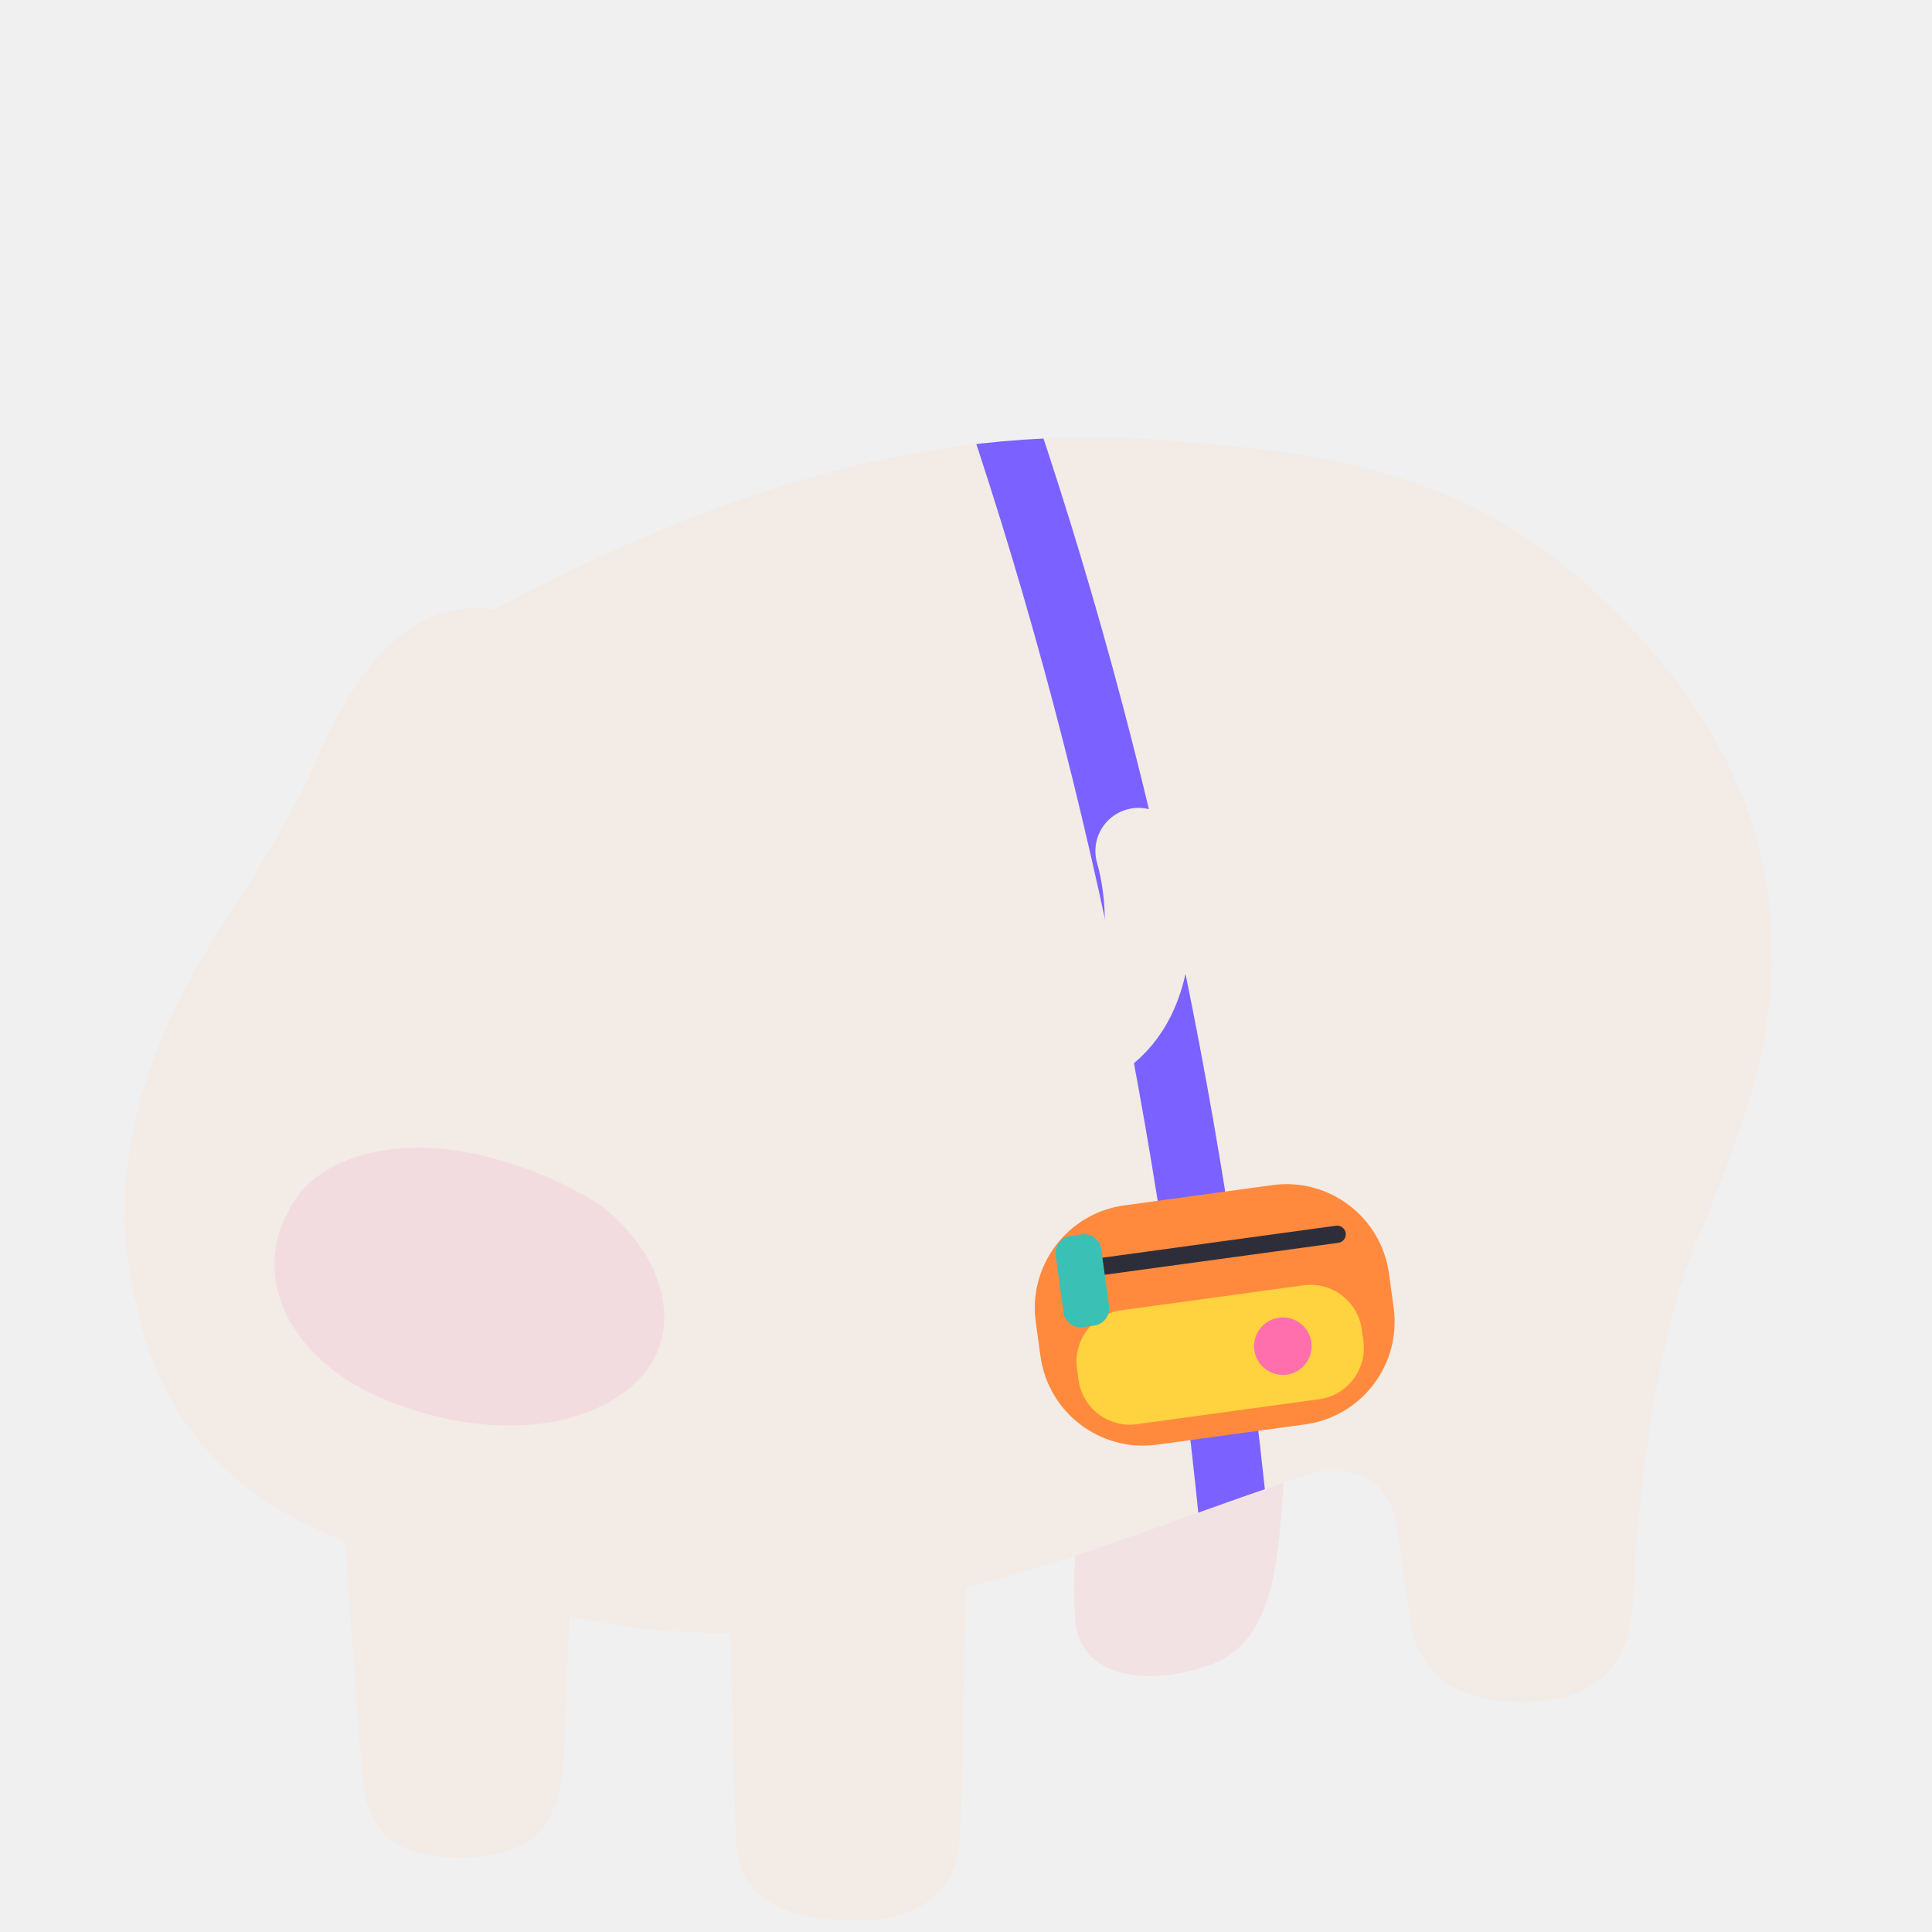
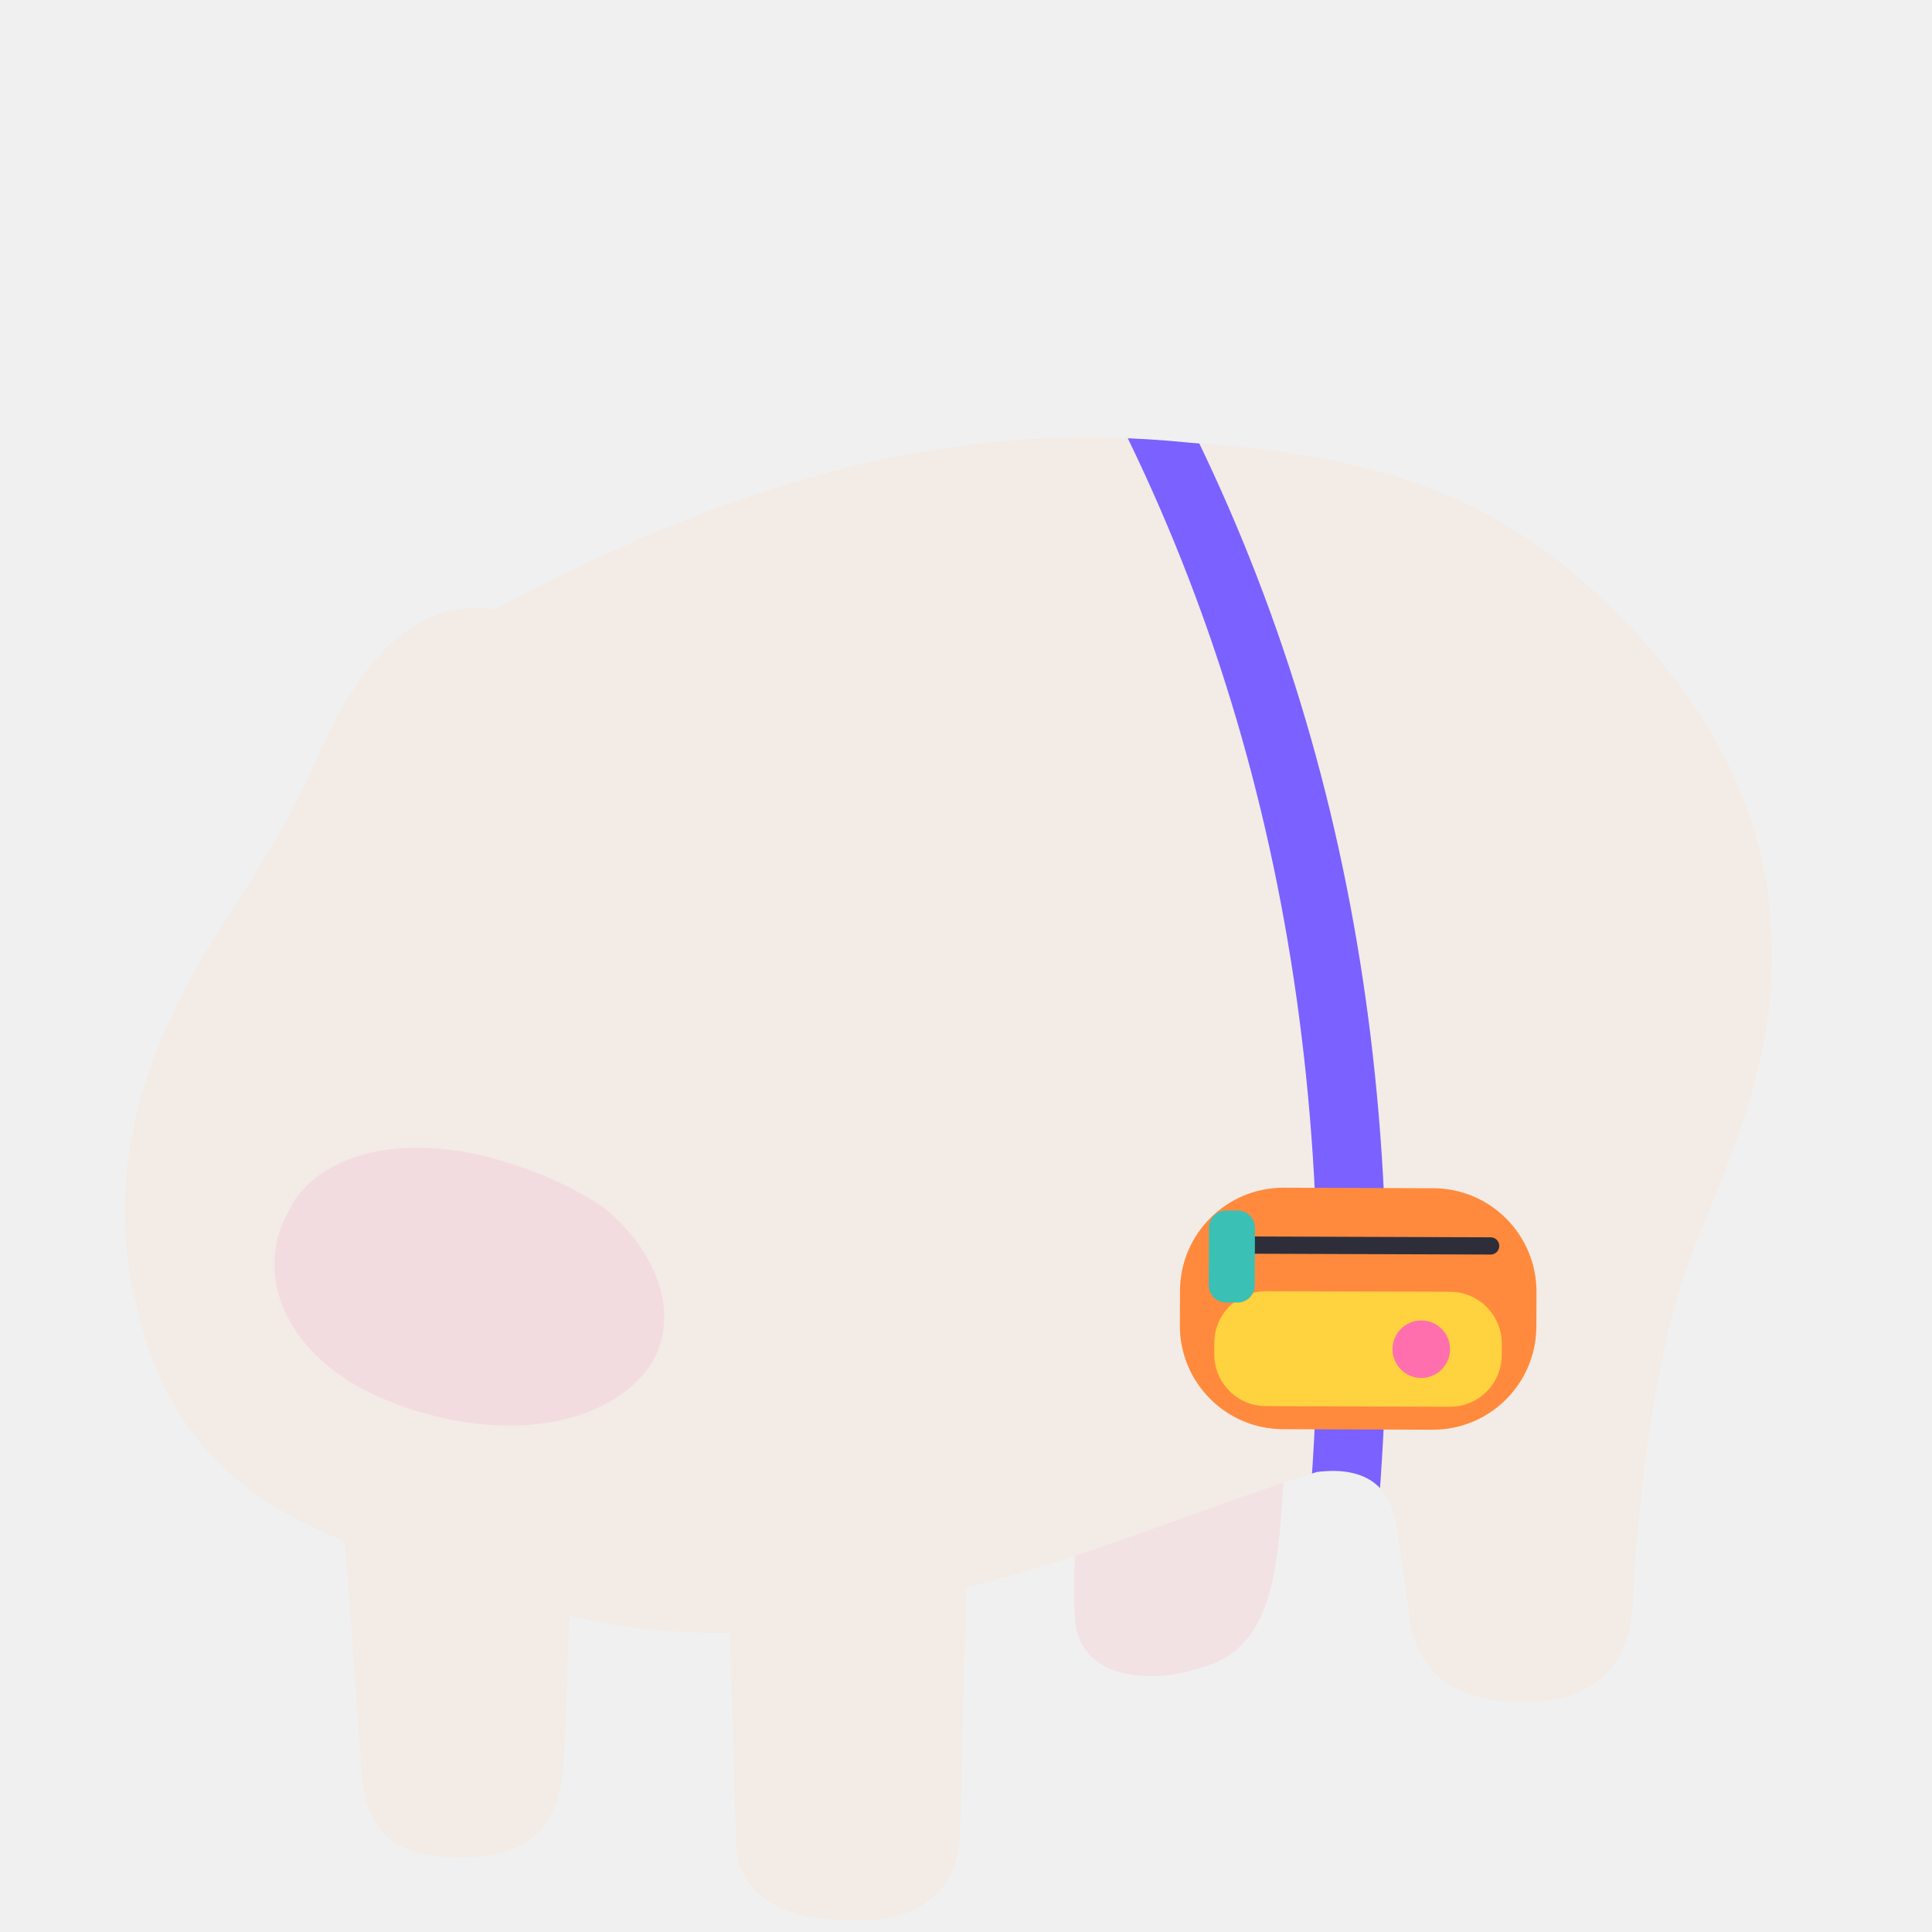
<svg xmlns="http://www.w3.org/2000/svg" viewBox="24 -36 336 336" width="128" height="128" role="img" aria-label="多巴胺腰包">
  <style>@media (prefers-reduced-motion:reduce){*{animation:none!important}}</style>
  <g opacity=".18">
    <path fill="#FF9FA5" d="M214 210C213 221 210 232 211 246C212 256 224 257 233 254C244 251 246 240 247 225L248 211Z" />
    <path fill="#FFD1AF" d="M110 70C155 46 192 37 231 41C259 43 279 48 298 64C320 83 332 105 332 128C333 146 326 163 319 180C312 197 309 223 308 241C308 254 301 260 289 260C277 260 270 255 269 244L267 230C266 222 261 219 253 220C231 227 213 235 192 240L191 282C191 292 185 298 173 298C159 298 152 293 152 284L151 248C140 248 131 247 123 245L122 271C121 282 116 287 104 287C93 287 88 283 87 273L84 232C63 224 52 210 48 192C42 170 48 148 62 126C69 115 75 106 80 94C87 79 96 68 110 70Z" />
    <path fill="#FF8195" d="M108 165C91 161 78 166 74 175C68 186 74 200 90 207C106 214 125 214 135 204C143 196 140 183 129 174C123 170 116 167 108 165Z" />
  </g>
  <g class="w-fannypack" data-wear="fannypack" data-slot="waist">
    <style>.w-fannypack-tab{animation:w-fannypack-jiggle 1.4s ease-in-out infinite;transform-box:fill-box;transform-origin:50% 0}
    @keyframes w-fannypack-jiggle{0%,100%{transform:rotate(0)}50%{transform:rotate(18deg)}}</style>
    <clipPath id="w-fannypack-body">
      <path d="M110 70C155 46 192 37 231 41C259 43 279 48 298 64C320 83 332 105 332 128C333 146 326 163 319 180C312 197 309 223 308 241C308 254 301 260 289 260C277 260 270 255 269 244L267 230C266 222 261 219 253 220C231 227 213 235 192 240L191 282C191 292 185 298 173 298C159 298 152 293 152 284L151 248C140 248 131 247 123 245L122 271C121 282 116 287 104 287C93 287 88 283 87 273L84 232C63 224 52 210 48 192C42 170 48 148 62 126C69 115 75 106 80 94C87 79 96 68 110 70Z" />
    </clipPath>
    <mask id="w-fannypack-ear" maskUnits="userSpaceOnUse" x="0" y="-60" width="400" height="400">
      <rect x="0" y="-60" width="400" height="400" fill="#fff" />
      <path d="M187 104C174 110 184 129 193 139C201 147 213 150 220 139C225 131 224 119 222 112" fill="none" stroke="#000" stroke-width="15" stroke-linecap="round" />
    </mask>
    <g mask="url(#w-fannypack-ear)">
      <g clip-path="url(#w-fannypack-body)">
-         <path d="M190 30Q224 128 234 244H246Q236 128 202 30Z" fill="#7B61FF" />
+         <path d="M216 32Q264 124 250 244H262Q276 124 228 32Z" fill="#7B61FF" />
      </g>
    </g>
-     <g transform="translate(234.4 193.8) rotate(-7.8)">
+     <g transform="translate(259.2 192.6) rotate(0.2)">
      <rect x="-30" y="-22" width="62" height="42" rx="18" fill="#FF8A3D" />
      <rect x="-24" y="-4" width="50" height="20" rx="9" fill="#FFD23F" />
      <path d="M-22-12H24" fill="none" stroke="#2E2E3A" stroke-width="3" stroke-linecap="round" />
      <g class="w-fannypack-tab">
        <rect x="-25" y="-18" width="8" height="16" rx="3" fill="#3AC0B5" />
      </g>
      <circle cx="12" cy="6" r="5" fill="#FF6FAE" />
    </g>
  </g>
</svg>
